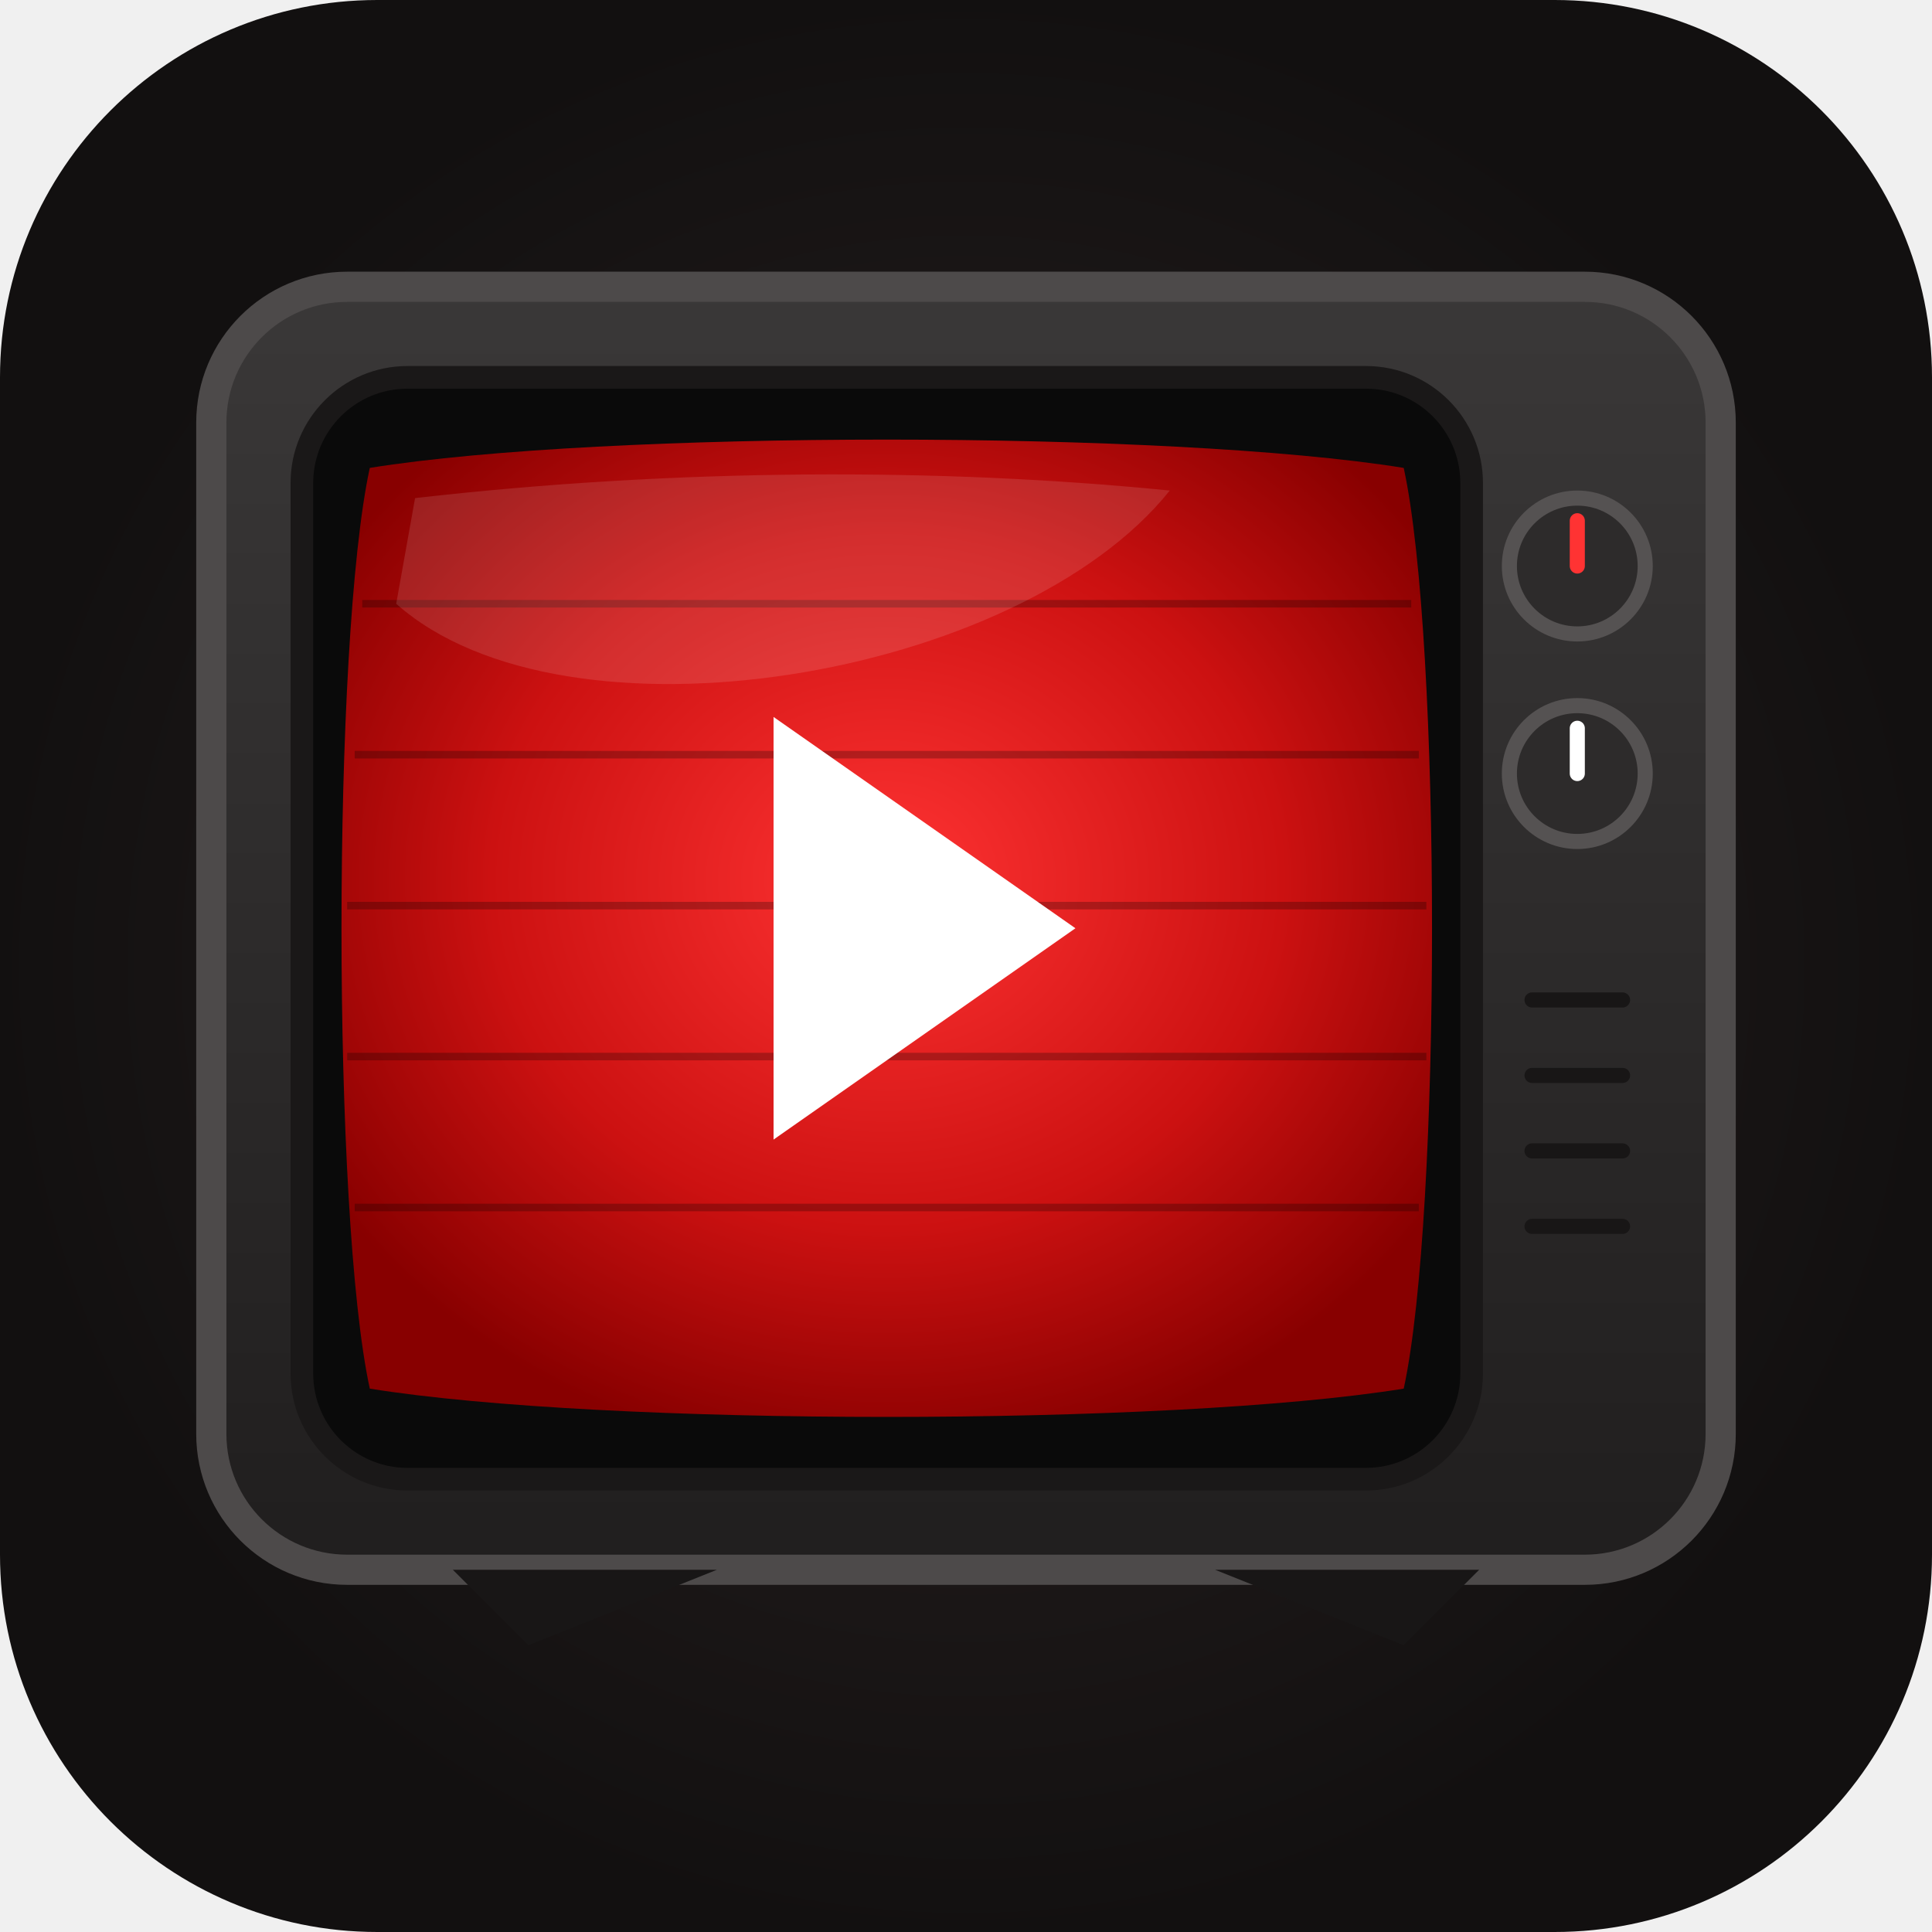
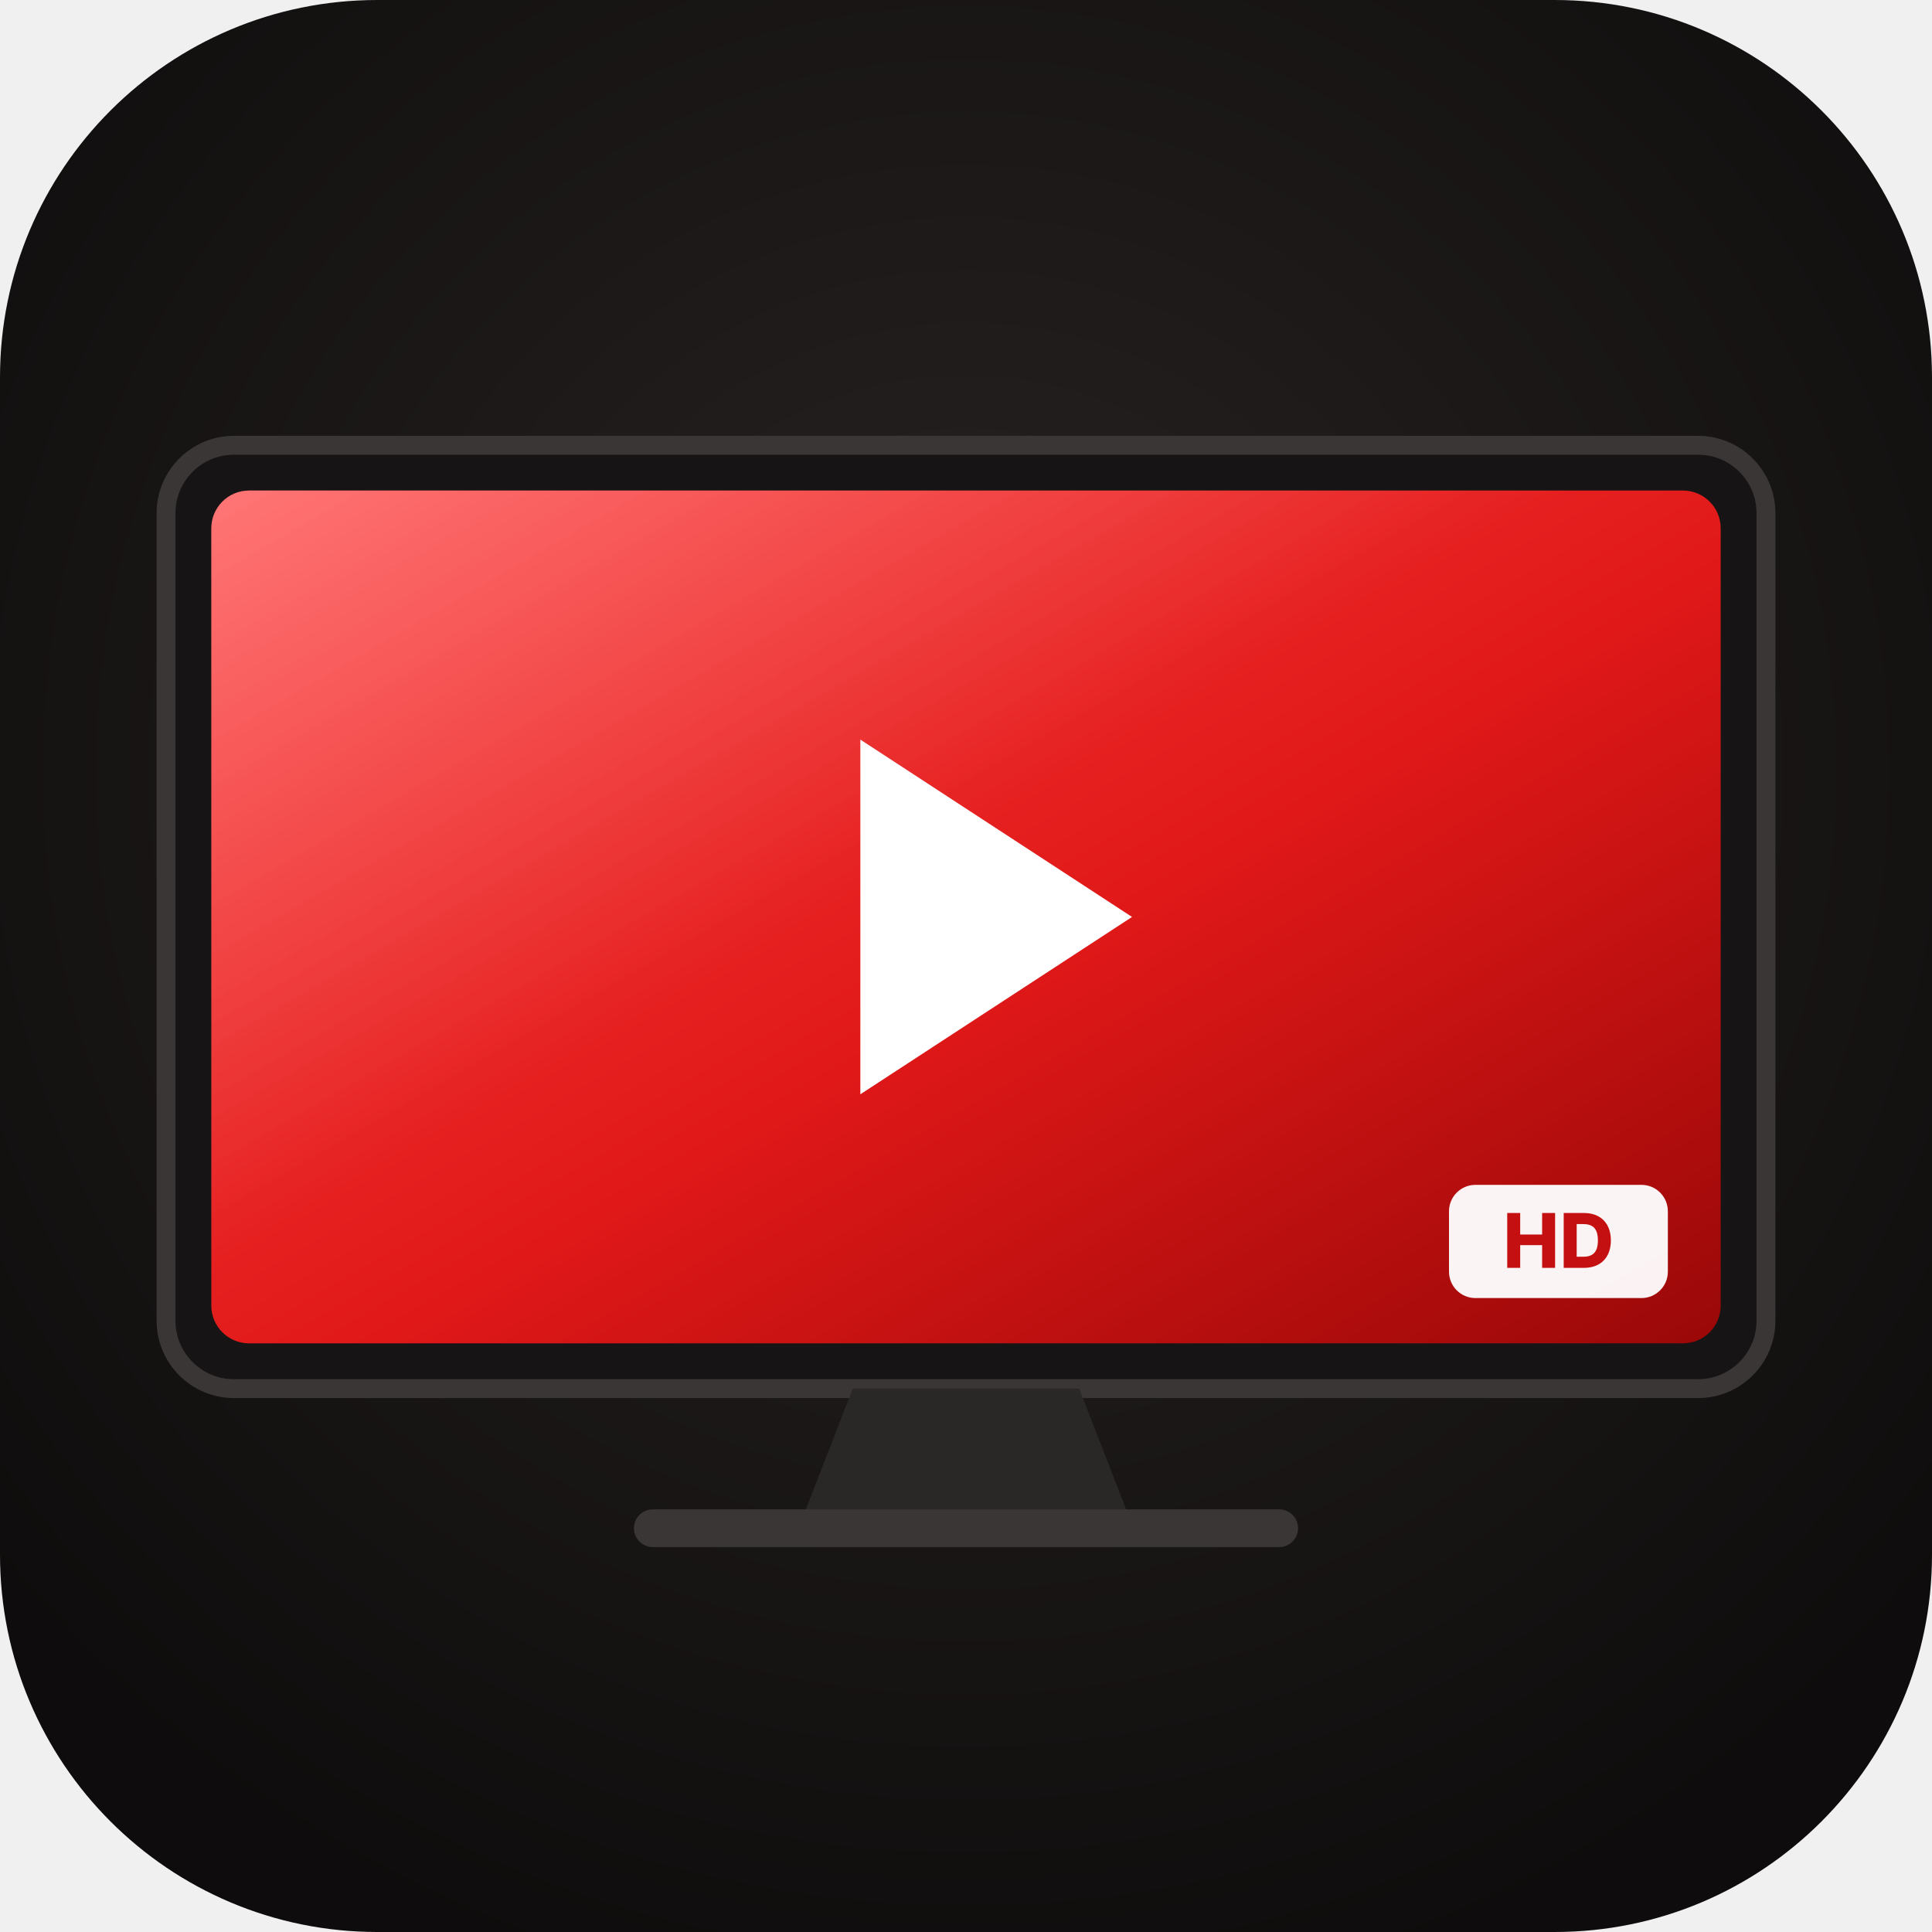
<svg xmlns="http://www.w3.org/2000/svg" viewBox="0 0 512 512" width="512" height="512">
  <defs>
-     <radialGradient id="bgGlow" cx="50%" cy="50%" r="50%">
-       <stop offset="0%" stop-color="#2a2222" />
-       <stop offset="100%" stop-color="#121010" />
+     <radialGradient id="bgGlow" cx="50%" cy="40%" r="65%">
+       <stop offset="0%" stop-color="#2a2424" />
+       <stop offset="100%" stop-color="#0e0c0c" />
    </radialGradient>
-     <radialGradient id="phosphor" cx="50%" cy="45%" r="60%">
-       <stop offset="0%" stop-color="#ff3333" />
-       <stop offset="60%" stop-color="#cc1111" />
-       <stop offset="100%" stop-color="#880000" />
-     </radialGradient>
-     <linearGradient id="bezel" x1="0%" y1="0%" x2="0%" y2="100%">
-       <stop offset="0%" stop-color="#3a3838" />
-       <stop offset="100%" stop-color="#201e1e" />
+     <linearGradient id="panel" x1="0%" y1="0%" x2="100%" y2="100%">
+       <stop offset="0%" stop-color="#ff4040" />
+       <stop offset="55%" stop-color="#e01818" />
+       <stop offset="100%" stop-color="#9a0808" />
+     </linearGradient>
+     <linearGradient id="sheen" x1="0%" y1="0%" x2="100%" y2="100%">
+       <stop offset="0%" stop-color="#ffffff" stop-opacity=".28" />
+       <stop offset="45%" stop-color="#ffffff" stop-opacity="0" />
    </linearGradient>
  </defs>
  <rect width="512" height="512" rx="100" fill="url(#bgGlow)" />
-   <rect x="56" y="76" width="400" height="340" rx="36" fill="url(#bezel)" stroke="#4d4a4a" stroke-width="8" />
-   <rect x="80" y="100" width="310" height="292" rx="28" fill="#0a0a0a" stroke="#1a1818" stroke-width="6" />
-   <path d="M 98 124             C 160 114, 310 114, 372 124            C 382 170, 382 322, 372 368            C 310 378, 160 378, 98 368            C 88 322, 88 170, 98 124 Z" fill="url(#phosphor)" />
-   <line x1="96" y1="160" x2="374" y2="160" stroke="#000000" stroke-width="2" opacity="0.25" />
-   <line x1="94" y1="200" x2="376" y2="200" stroke="#000000" stroke-width="2" opacity="0.25" />
-   <line x1="92" y1="240" x2="378" y2="240" stroke="#000000" stroke-width="2" opacity="0.25" />
-   <line x1="92" y1="280" x2="378" y2="280" stroke="#000000" stroke-width="2" opacity="0.25" />
-   <line x1="94" y1="320" x2="376" y2="320" stroke="#000000" stroke-width="2" opacity="0.25" />
-   <polygon points="205,190 285,246 205,302" fill="#ffffff" />
-   <circle cx="418" cy="150" r="18" fill="#2d2b2b" stroke="#555252" stroke-width="4" />
-   <line x1="418" y1="138" x2="418" y2="150" stroke="#ff3333" stroke-width="4" stroke-linecap="round" />
-   <circle cx="418" cy="205" r="18" fill="#2d2b2b" stroke="#555252" stroke-width="4" />
-   <line x1="418" y1="193" x2="418" y2="205" stroke="#ffffff" stroke-width="4" stroke-linecap="round" />
-   <line x1="406" y1="265" x2="430" y2="265" stroke="#181616" stroke-width="4" stroke-linecap="round" />
-   <line x1="406" y1="285" x2="430" y2="285" stroke="#181616" stroke-width="4" stroke-linecap="round" />
-   <line x1="406" y1="305" x2="430" y2="305" stroke="#181616" stroke-width="4" stroke-linecap="round" />
-   <line x1="406" y1="325" x2="430" y2="325" stroke="#181616" stroke-width="4" stroke-linecap="round" />
-   <path d="M 110 132 C 180 124, 250 124, 310 130 C 270 180, 150 200, 105 160 Z" fill="#ffffff" opacity="0.12" />
-   <polygon points="120,416 140,436 190,416" fill="#181616" />
-   <polygon points="392,416 372,436 322,416" fill="#181616" />
+   <rect x="44" y="118" width="424" height="250" rx="18" fill="#161414" stroke="#3a3636" stroke-width="5" />
+   <rect x="56" y="130" width="400" height="226" rx="10" fill="url(#panel)" />
+   <rect x="56" y="130" width="400" height="226" rx="10" fill="url(#sheen)" />
+   <path d="M 228 196 L 300 243 L 228 290 Z" fill="#ffffff" />
+   <rect x="384" y="314" width="58" height="30" rx="7" fill="#ffffff" fill-opacity=".95" />
+   <text x="413" y="336" text-anchor="middle" font-family="Poppins, Inter, Arial, sans-serif" font-weight="800" font-size="20" fill="#c41010">HD</text>
+   <path d="M 226 368 L 286 368 L 300 404 L 212 404 Z" fill="#2a2727" />
+   <rect x="168" y="400" width="176" height="10" rx="5" fill="#3a3636" />
</svg>
